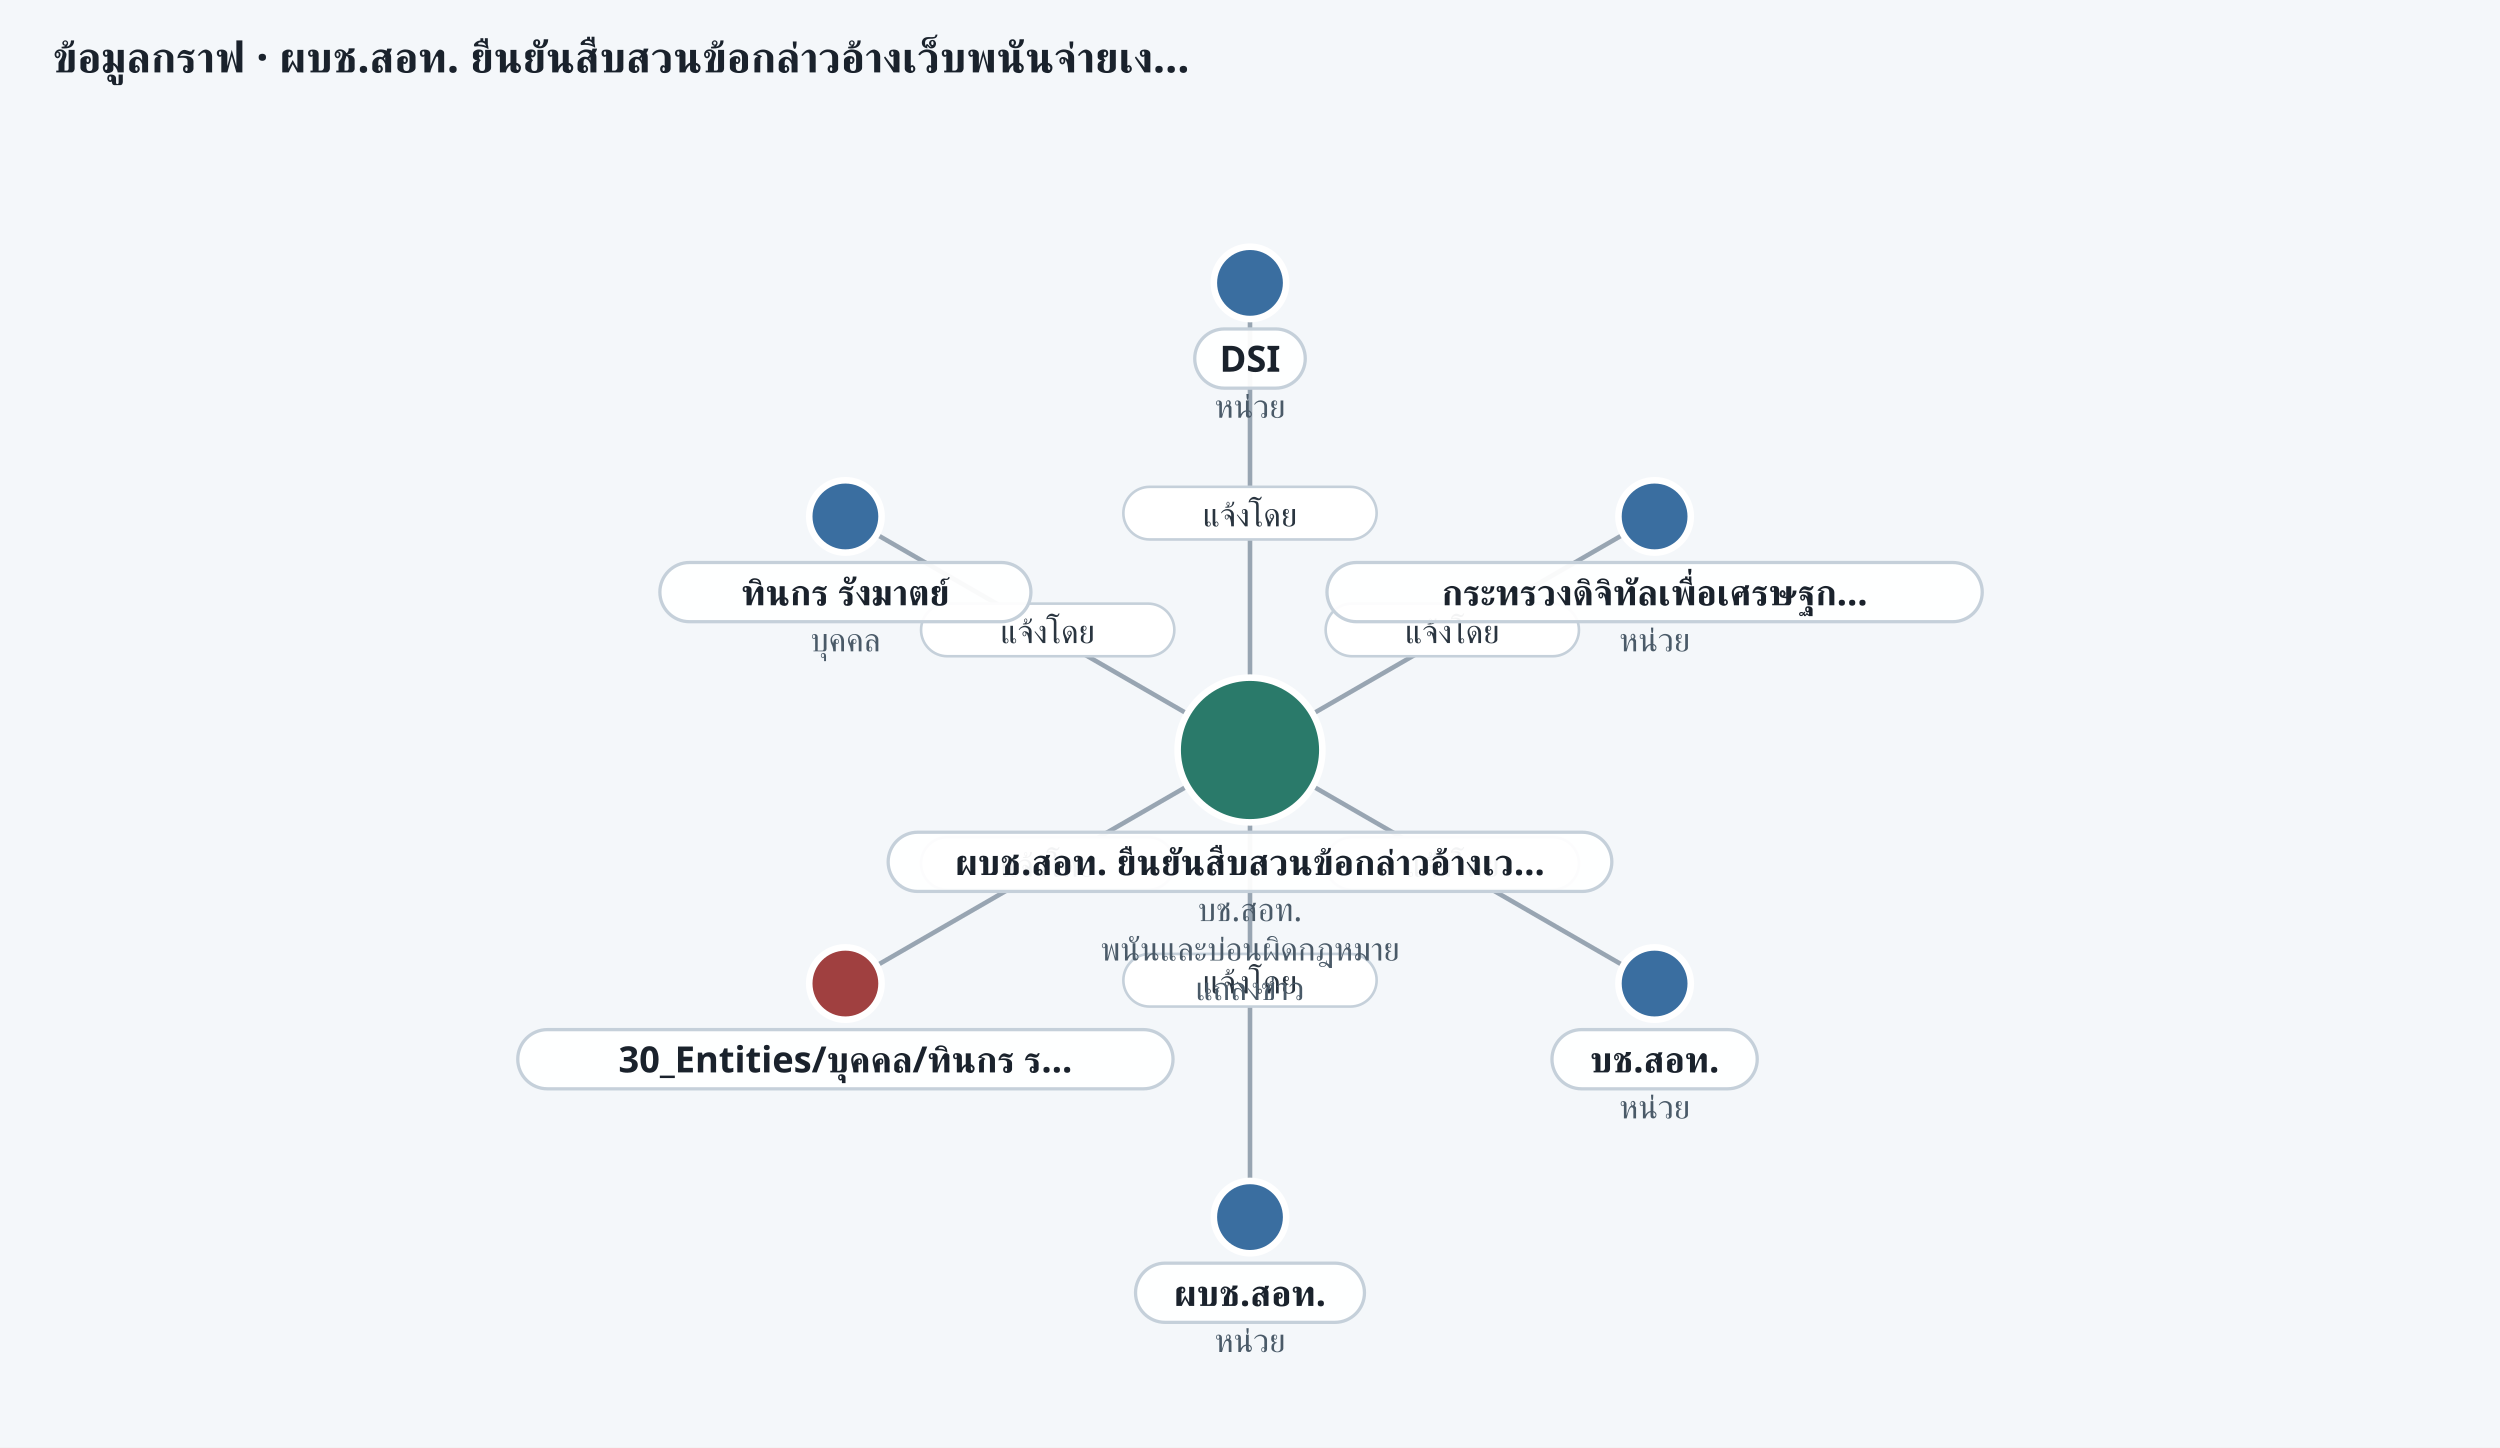
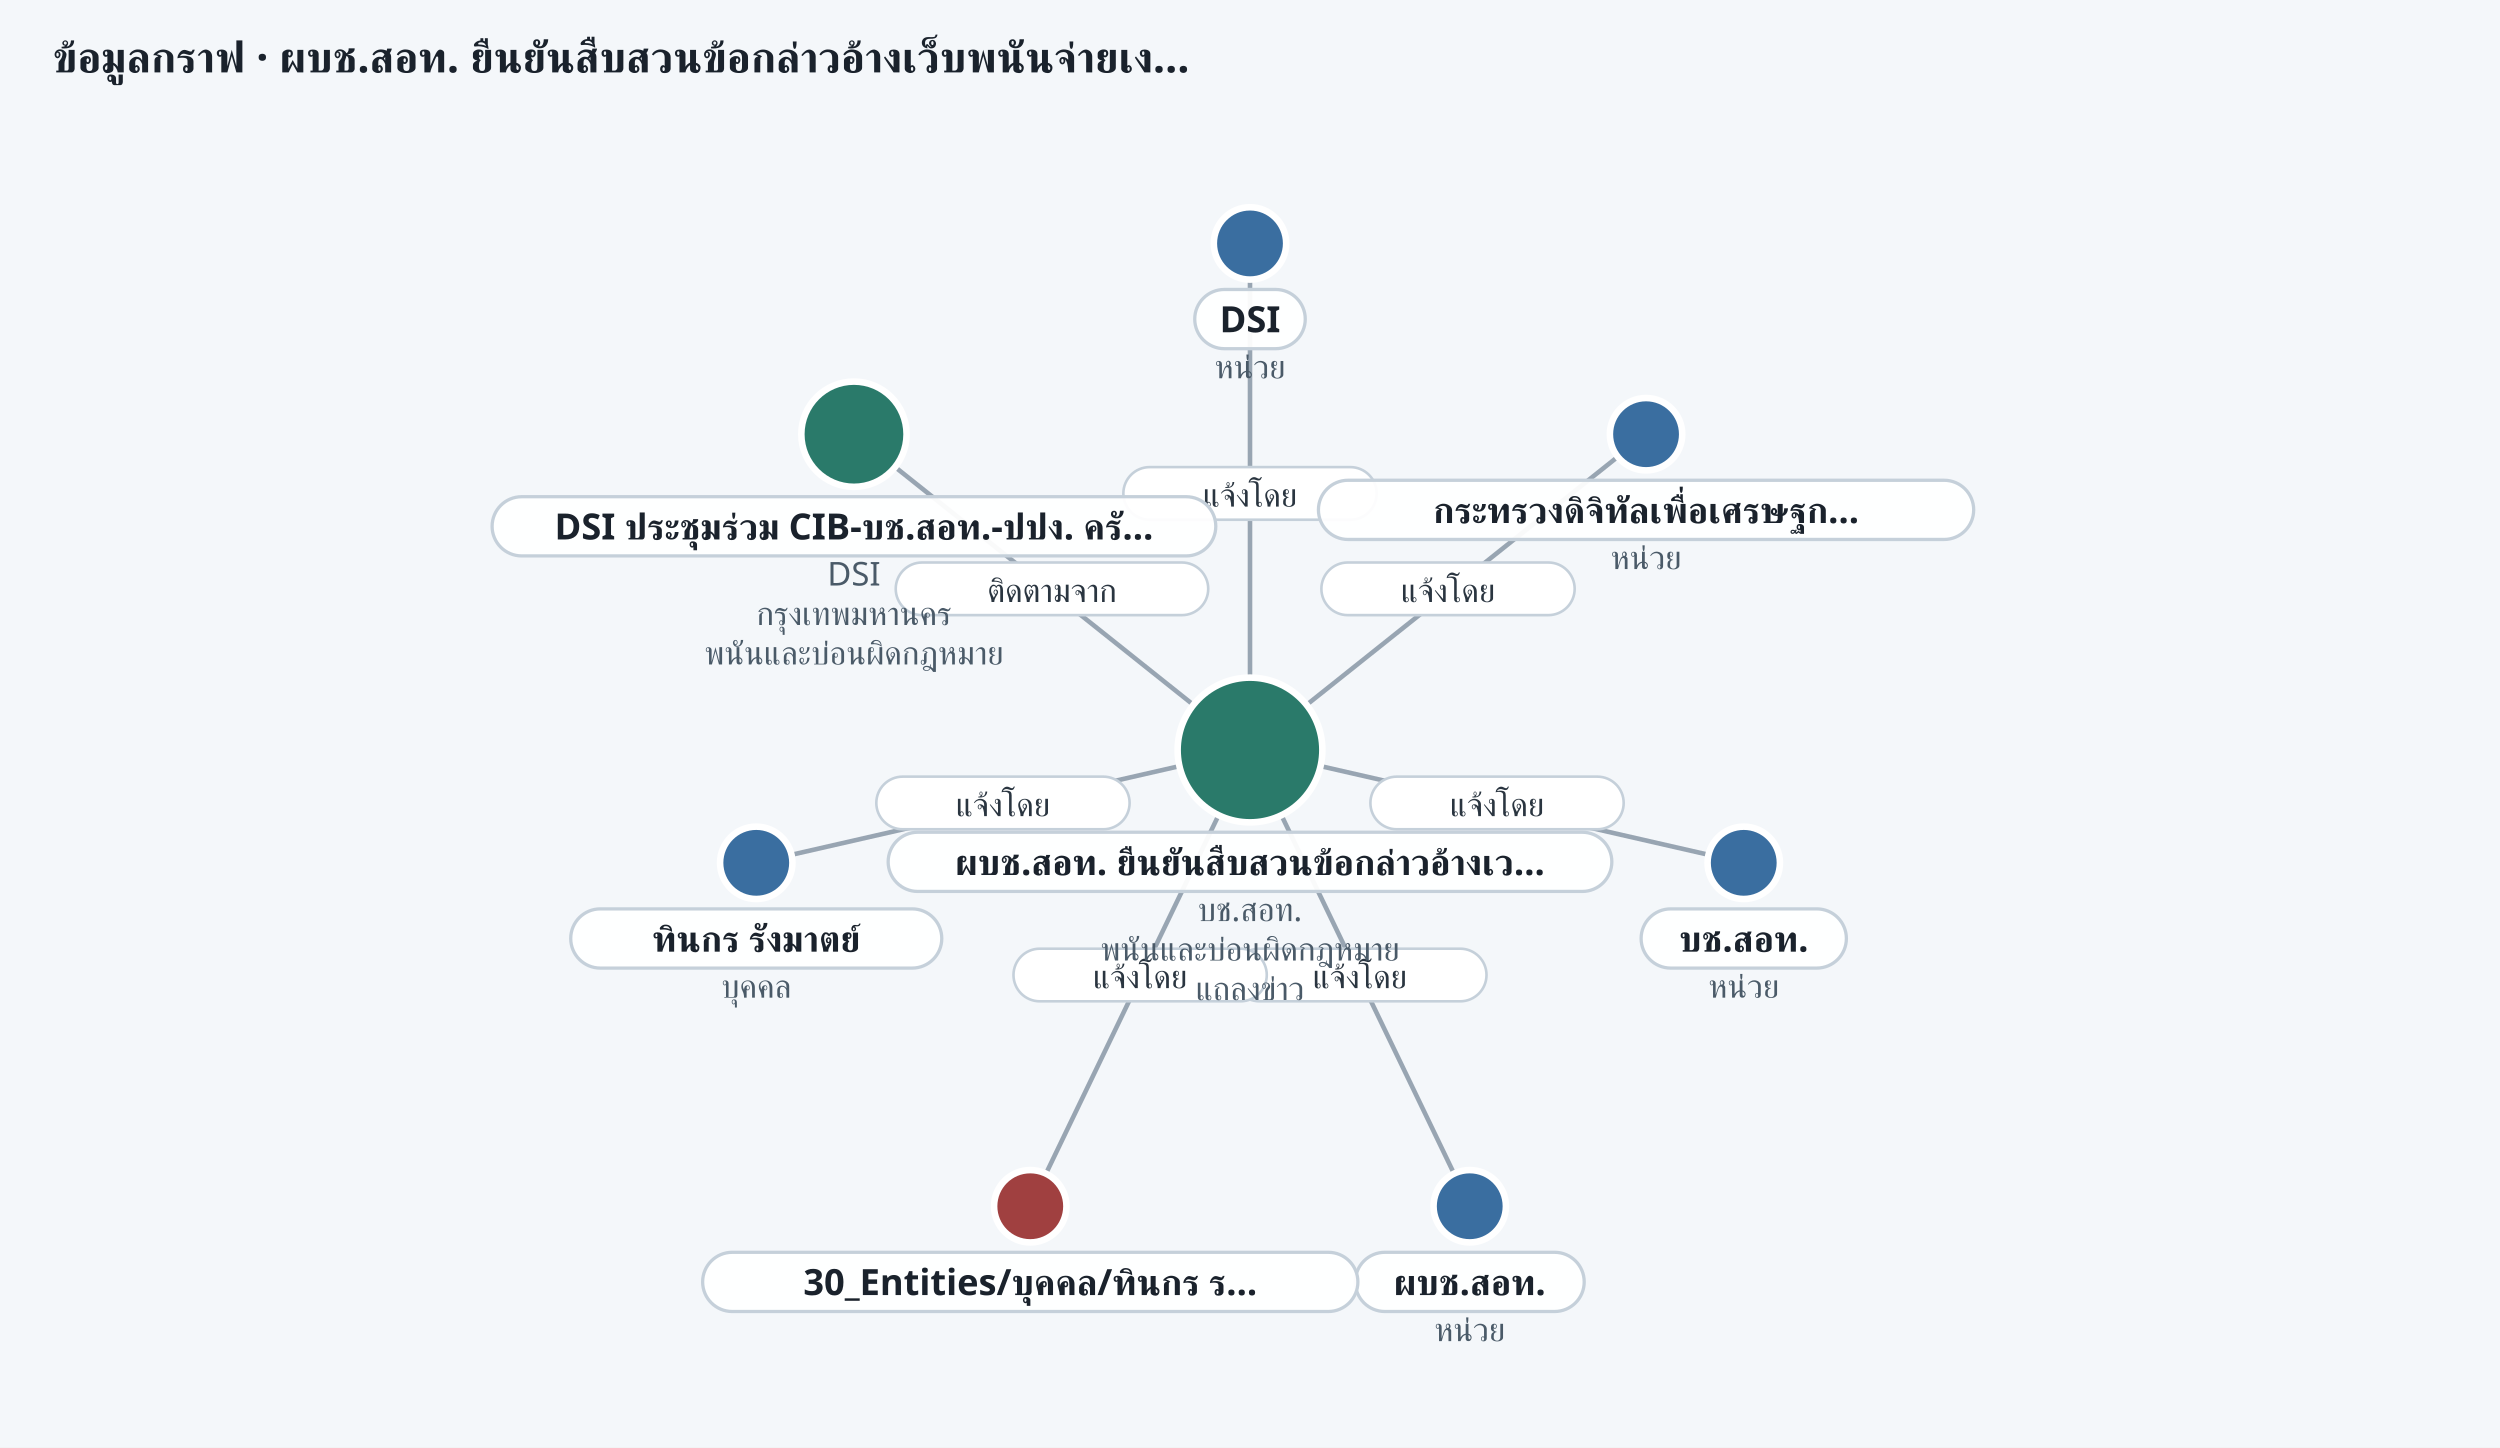
<svg xmlns="http://www.w3.org/2000/svg" width="760" height="440" viewBox="0 0 760 440" role="img" aria-label="ego graph 20261026-gamble-01">
  <rect width="100%" height="100%" fill="#f4f7fa" />
  <text x="16" y="22" font-size="13" font-weight="700" fill="#1a222c" font-family="Sarabun, Anuphan, sans-serif">ข้อมูลกราฟ · ผบช.สอท. ยืนยันสืบสวนข้อกล่าวอ้างเว็บพนันจ่ายเง…</text>
-   <line x1="380.0" y1="228.0" x2="380.0" y2="86.0" stroke="#7a8a9a" stroke-width="1.4" opacity="0.75" />
-   <rect x="341.5" y="148.0" width="77.0" height="16" rx="8" fill="#fff" stroke="#c5d0da" stroke-width="0.8" />
-   <text x="380.0" y="160.0" text-anchor="middle" font-size="10" fill="#2a3540" font-family="Sarabun, Anuphan, sans-serif">แจ้งโดย</text>
-   <line x1="380.0" y1="228.0" x2="503.0" y2="157.0" stroke="#7a8a9a" stroke-width="1.4" opacity="0.75" />
-   <rect x="403.0" y="183.5" width="77.0" height="16" rx="8" fill="#fff" stroke="#c5d0da" stroke-width="0.8" />
-   <text x="441.5" y="195.5" text-anchor="middle" font-size="10" fill="#2a3540" font-family="Sarabun, Anuphan, sans-serif">แจ้งโดย</text>
-   <line x1="380.0" y1="228.0" x2="503.0" y2="299.0" stroke="#7a8a9a" stroke-width="1.4" opacity="0.75" />
-   <rect x="403.0" y="254.5" width="77.0" height="16" rx="8" fill="#fff" stroke="#c5d0da" stroke-width="0.8" />
-   <text x="441.5" y="266.5" text-anchor="middle" font-size="10" fill="#2a3540" font-family="Sarabun, Anuphan, sans-serif">แจ้งโดย</text>
-   <line x1="380.0" y1="228.0" x2="380.0" y2="370.0" stroke="#7a8a9a" stroke-width="1.4" opacity="0.75" />
-   <rect x="341.5" y="290.0" width="77.0" height="16" rx="8" fill="#fff" stroke="#c5d0da" stroke-width="0.8" />
-   <text x="380.0" y="302.0" text-anchor="middle" font-size="10" fill="#2a3540" font-family="Sarabun, Anuphan, sans-serif">แจ้งโดย</text>
-   <line x1="380.0" y1="228.0" x2="257.0" y2="299.0" stroke="#7a8a9a" stroke-width="1.4" opacity="0.75" />
-   <rect x="280.0" y="254.5" width="77.0" height="16" rx="8" fill="#fff" stroke="#c5d0da" stroke-width="0.8" />
-   <text x="318.5" y="266.5" text-anchor="middle" font-size="10" fill="#2a3540" font-family="Sarabun, Anuphan, sans-serif">แจ้งโดย</text>
-   <line x1="380.0" y1="228.0" x2="257.0" y2="157.0" stroke="#7a8a9a" stroke-width="1.4" opacity="0.75" />
-   <rect x="280.0" y="183.5" width="77.0" height="16" rx="8" fill="#fff" stroke="#c5d0da" stroke-width="0.8" />
-   <text x="318.5" y="195.5" text-anchor="middle" font-size="10" fill="#2a3540" font-family="Sarabun, Anuphan, sans-serif">แจ้งโดย</text>
+   <line x1="380.0" y1="228.0" x2="380.0" y2="74.0" stroke="#7a8a9a" stroke-width="1.4" opacity="0.75" />
+   <rect x="341.5" y="142.0" width="77.0" height="16" rx="8" fill="#fff" stroke="#c5d0da" stroke-width="0.8" />
+   <text x="380.0" y="154.0" text-anchor="middle" font-size="10" fill="#2a3540" font-family="Sarabun, Anuphan, sans-serif">แจ้งโดย</text>
+   <line x1="380.0" y1="228.0" x2="500.4" y2="132.0" stroke="#7a8a9a" stroke-width="1.4" opacity="0.75" />
+   <rect x="401.7" y="171.0" width="77.0" height="16" rx="8" fill="#fff" stroke="#c5d0da" stroke-width="0.8" />
+   <text x="440.2" y="183.0" text-anchor="middle" font-size="10" fill="#2a3540" font-family="Sarabun, Anuphan, sans-serif">แจ้งโดย</text>
+   <line x1="380.0" y1="228.0" x2="530.1" y2="262.3" stroke="#7a8a9a" stroke-width="1.4" opacity="0.75" />
+   <rect x="416.6" y="236.1" width="77.0" height="16" rx="8" fill="#fff" stroke="#c5d0da" stroke-width="0.8" />
+   <text x="455.1" y="248.1" text-anchor="middle" font-size="10" fill="#2a3540" font-family="Sarabun, Anuphan, sans-serif">แจ้งโดย</text>
+   <line x1="380.0" y1="228.0" x2="446.8" y2="366.7" stroke="#7a8a9a" stroke-width="1.4" opacity="0.75" />
+   <rect x="374.9" y="288.4" width="77.0" height="16" rx="8" fill="#fff" stroke="#c5d0da" stroke-width="0.8" />
+   <text x="413.4" y="300.4" text-anchor="middle" font-size="10" fill="#2a3540" font-family="Sarabun, Anuphan, sans-serif">แจ้งโดย</text>
+   <line x1="380.0" y1="228.0" x2="313.2" y2="366.7" stroke="#7a8a9a" stroke-width="1.4" opacity="0.75" />
+   <rect x="308.1" y="288.4" width="77.0" height="16" rx="8" fill="#fff" stroke="#c5d0da" stroke-width="0.8" />
+   <text x="346.6" y="300.4" text-anchor="middle" font-size="10" fill="#2a3540" font-family="Sarabun, Anuphan, sans-serif">แจ้งโดย</text>
+   <line x1="380.0" y1="228.0" x2="229.9" y2="262.3" stroke="#7a8a9a" stroke-width="1.4" opacity="0.75" />
+   <rect x="266.4" y="236.1" width="77.0" height="16" rx="8" fill="#fff" stroke="#c5d0da" stroke-width="0.8" />
+   <text x="304.9" y="248.1" text-anchor="middle" font-size="10" fill="#2a3540" font-family="Sarabun, Anuphan, sans-serif">แจ้งโดย</text>
+   <line x1="259.6" y1="132.0" x2="380.0" y2="228.0" stroke="#7a8a9a" stroke-width="1.4" opacity="0.75" />
+   <rect x="272.3" y="171.0" width="95.0" height="16" rx="8" fill="#fff" stroke="#c5d0da" stroke-width="0.8" />
+   <text x="319.8" y="183.0" text-anchor="middle" font-size="10" fill="#2a3540" font-family="Sarabun, Anuphan, sans-serif">ติดตามจาก</text>
  <circle cx="380.0" cy="228.0" r="22" fill="#2a7a6a" stroke="#fff" stroke-width="2" />
  <rect x="270.0" y="253.0" width="220.0" height="18" rx="9" fill="rgba(255,255,255,0.94)" stroke="#c5d0da" />
  <text x="380.0" y="266.0" text-anchor="middle" font-size="11" font-weight="600" fill="#1a222c" font-family="Sarabun, Anuphan, sans-serif">ผบช.สอท. ยืนยันสืบสวนข้อกล่าวอ้างเว…</text>
  <text x="380.0" y="280.0" text-anchor="middle" font-size="10" fill="#4a5a68" font-family="Sarabun, Anuphan, sans-serif">บช.สอท.</text>
  <text x="380.0" y="292.0" text-anchor="middle" font-size="10" fill="#4a5a68" font-family="Sarabun, Anuphan, sans-serif">พนันและบ่อนผิดกฎหมาย</text>
  <text x="380.0" y="304.0" text-anchor="middle" font-size="10" fill="#4a5a68" font-family="Sarabun, Anuphan, sans-serif">แถลงข่าว</text>
-   <circle cx="380.0" cy="86.0" r="11" fill="#3a6ea0" stroke="#fff" stroke-width="2" />
-   <rect x="363.2" y="100.0" width="33.6" height="18" rx="9" fill="rgba(255,255,255,0.94)" stroke="#c5d0da" />
-   <text x="380.0" y="113.0" text-anchor="middle" font-size="11" font-weight="600" fill="#1a222c" font-family="Sarabun, Anuphan, sans-serif">DSI</text>
-   <text x="380.0" y="127.0" text-anchor="middle" font-size="10" fill="#4a5a68" font-family="Sarabun, Anuphan, sans-serif">หน่วย</text>
-   <circle cx="503.0" cy="157.0" r="11" fill="#3a6ea0" stroke="#fff" stroke-width="2" />
-   <rect x="403.4" y="171.0" width="199.2" height="18" rx="9" fill="rgba(255,255,255,0.94)" stroke="#c5d0da" />
-   <text x="503.0" y="184.0" text-anchor="middle" font-size="11" font-weight="600" fill="#1a222c" font-family="Sarabun, Anuphan, sans-serif">กระทรวงดิจิทัลเพื่อเศรษฐก…</text>
-   <text x="503.0" y="198.0" text-anchor="middle" font-size="10" fill="#4a5a68" font-family="Sarabun, Anuphan, sans-serif">หน่วย</text>
-   <circle cx="503.0" cy="299.0" r="11" fill="#3a6ea0" stroke="#fff" stroke-width="2" />
-   <rect x="471.8" y="313.0" width="62.4" height="18" rx="9" fill="rgba(255,255,255,0.94)" stroke="#c5d0da" />
-   <text x="503.0" y="326.0" text-anchor="middle" font-size="11" font-weight="600" fill="#1a222c" font-family="Sarabun, Anuphan, sans-serif">บช.สอท.</text>
-   <text x="503.0" y="340.0" text-anchor="middle" font-size="10" fill="#4a5a68" font-family="Sarabun, Anuphan, sans-serif">หน่วย</text>
-   <circle cx="380.0" cy="370.0" r="11" fill="#3a6ea0" stroke="#fff" stroke-width="2" />
-   <rect x="345.2" y="384.0" width="69.6" height="18" rx="9" fill="rgba(255,255,255,0.94)" stroke="#c5d0da" />
-   <text x="380.0" y="397.0" text-anchor="middle" font-size="11" font-weight="600" fill="#1a222c" font-family="Sarabun, Anuphan, sans-serif">ผบช.สอท.</text>
-   <text x="380.0" y="411.0" text-anchor="middle" font-size="10" fill="#4a5a68" font-family="Sarabun, Anuphan, sans-serif">หน่วย</text>
-   <circle cx="257.0" cy="299.0" r="11" fill="#a04040" stroke="#fff" stroke-width="2" />
-   <rect x="157.4" y="313.0" width="199.2" height="18" rx="9" fill="rgba(255,255,255,0.94)" stroke="#c5d0da" />
-   <text x="257.0" y="326.0" text-anchor="middle" font-size="11" font-weight="600" fill="#1a222c" font-family="Sarabun, Anuphan, sans-serif">30_Entities/บุคคล/ทินกร ร…</text>
-   <circle cx="257.0" cy="157.0" r="11" fill="#3a6ea0" stroke="#fff" stroke-width="2" />
-   <rect x="200.6" y="171.0" width="112.8" height="18" rx="9" fill="rgba(255,255,255,0.94)" stroke="#c5d0da" />
-   <text x="257.0" y="184.0" text-anchor="middle" font-size="11" font-weight="600" fill="#1a222c" font-family="Sarabun, Anuphan, sans-serif">ทินกร รังมาตย์</text>
-   <text x="257.0" y="198.0" text-anchor="middle" font-size="10" fill="#4a5a68" font-family="Sarabun, Anuphan, sans-serif">บุคคล</text>
+   <circle cx="380.0" cy="74.0" r="11" fill="#3a6ea0" stroke="#fff" stroke-width="2" />
+   <rect x="363.2" y="88.0" width="33.6" height="18" rx="9" fill="rgba(255,255,255,0.94)" stroke="#c5d0da" />
+   <text x="380.0" y="101.0" text-anchor="middle" font-size="11" font-weight="600" fill="#1a222c" font-family="Sarabun, Anuphan, sans-serif">DSI</text>
+   <text x="380.0" y="115.0" text-anchor="middle" font-size="10" fill="#4a5a68" font-family="Sarabun, Anuphan, sans-serif">หน่วย</text>
+   <circle cx="500.4" cy="132.0" r="11" fill="#3a6ea0" stroke="#fff" stroke-width="2" />
+   <rect x="400.8" y="146.0" width="199.2" height="18" rx="9" fill="rgba(255,255,255,0.94)" stroke="#c5d0da" />
+   <text x="500.4" y="159.0" text-anchor="middle" font-size="11" font-weight="600" fill="#1a222c" font-family="Sarabun, Anuphan, sans-serif">กระทรวงดิจิทัลเพื่อเศรษฐก…</text>
+   <text x="500.4" y="173.0" text-anchor="middle" font-size="10" fill="#4a5a68" font-family="Sarabun, Anuphan, sans-serif">หน่วย</text>
+   <circle cx="530.1" cy="262.3" r="11" fill="#3a6ea0" stroke="#fff" stroke-width="2" />
+   <rect x="498.9" y="276.3" width="62.4" height="18" rx="9" fill="rgba(255,255,255,0.94)" stroke="#c5d0da" />
+   <text x="530.1" y="289.3" text-anchor="middle" font-size="11" font-weight="600" fill="#1a222c" font-family="Sarabun, Anuphan, sans-serif">บช.สอท.</text>
+   <text x="530.1" y="303.3" text-anchor="middle" font-size="10" fill="#4a5a68" font-family="Sarabun, Anuphan, sans-serif">หน่วย</text>
+   <circle cx="446.8" cy="366.7" r="11" fill="#3a6ea0" stroke="#fff" stroke-width="2" />
+   <rect x="412.0" y="380.7" width="69.6" height="18" rx="9" fill="rgba(255,255,255,0.94)" stroke="#c5d0da" />
+   <text x="446.8" y="393.7" text-anchor="middle" font-size="11" font-weight="600" fill="#1a222c" font-family="Sarabun, Anuphan, sans-serif">ผบช.สอท.</text>
+   <text x="446.8" y="407.7" text-anchor="middle" font-size="10" fill="#4a5a68" font-family="Sarabun, Anuphan, sans-serif">หน่วย</text>
+   <circle cx="313.2" cy="366.7" r="11" fill="#a04040" stroke="#fff" stroke-width="2" />
+   <rect x="213.6" y="380.7" width="199.2" height="18" rx="9" fill="rgba(255,255,255,0.94)" stroke="#c5d0da" />
+   <text x="313.2" y="393.7" text-anchor="middle" font-size="11" font-weight="600" fill="#1a222c" font-family="Sarabun, Anuphan, sans-serif">30_Entities/บุคคล/ทินกร ร…</text>
+   <circle cx="229.9" cy="262.3" r="11" fill="#3a6ea0" stroke="#fff" stroke-width="2" />
+   <rect x="173.5" y="276.3" width="112.8" height="18" rx="9" fill="rgba(255,255,255,0.94)" stroke="#c5d0da" />
+   <text x="229.9" y="289.3" text-anchor="middle" font-size="11" font-weight="600" fill="#1a222c" font-family="Sarabun, Anuphan, sans-serif">ทินกร รังมาตย์</text>
+   <text x="229.9" y="303.3" text-anchor="middle" font-size="10" fill="#4a5a68" font-family="Sarabun, Anuphan, sans-serif">บุคคล</text>
+   <circle cx="259.6" cy="132.0" r="16" fill="#2a7a6a" stroke="#fff" stroke-width="2" />
+   <rect x="149.6" y="151.0" width="220.0" height="18" rx="9" fill="rgba(255,255,255,0.94)" stroke="#c5d0da" />
+   <text x="259.6" y="164.0" text-anchor="middle" font-size="11" font-weight="600" fill="#1a222c" font-family="Sarabun, Anuphan, sans-serif">DSI ประชุมร่วม CIB-บช.สอท.-ปปง. ครั…</text>
+   <text x="259.6" y="178.0" text-anchor="middle" font-size="10" fill="#4a5a68" font-family="Sarabun, Anuphan, sans-serif">DSI</text>
+   <text x="259.6" y="190.0" text-anchor="middle" font-size="10" fill="#4a5a68" font-family="Sarabun, Anuphan, sans-serif">กรุงเทพมหานคร</text>
+   <text x="259.6" y="202.0" text-anchor="middle" font-size="10" fill="#4a5a68" font-family="Sarabun, Anuphan, sans-serif">พนันและบ่อนผิดกฎหมาย</text>
</svg>
